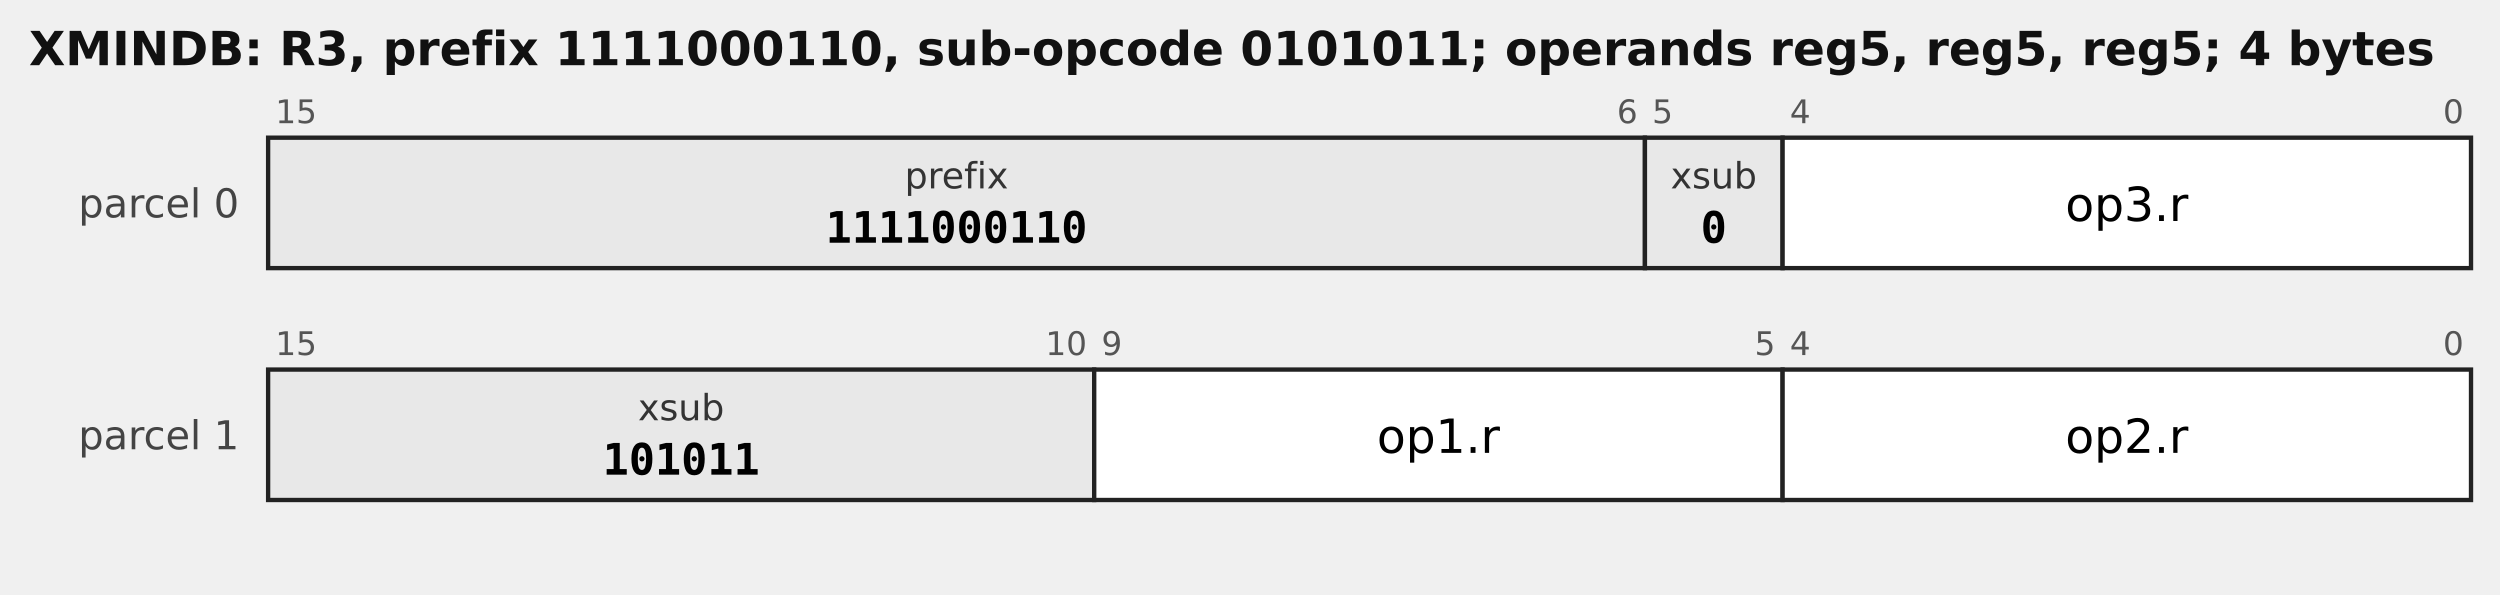
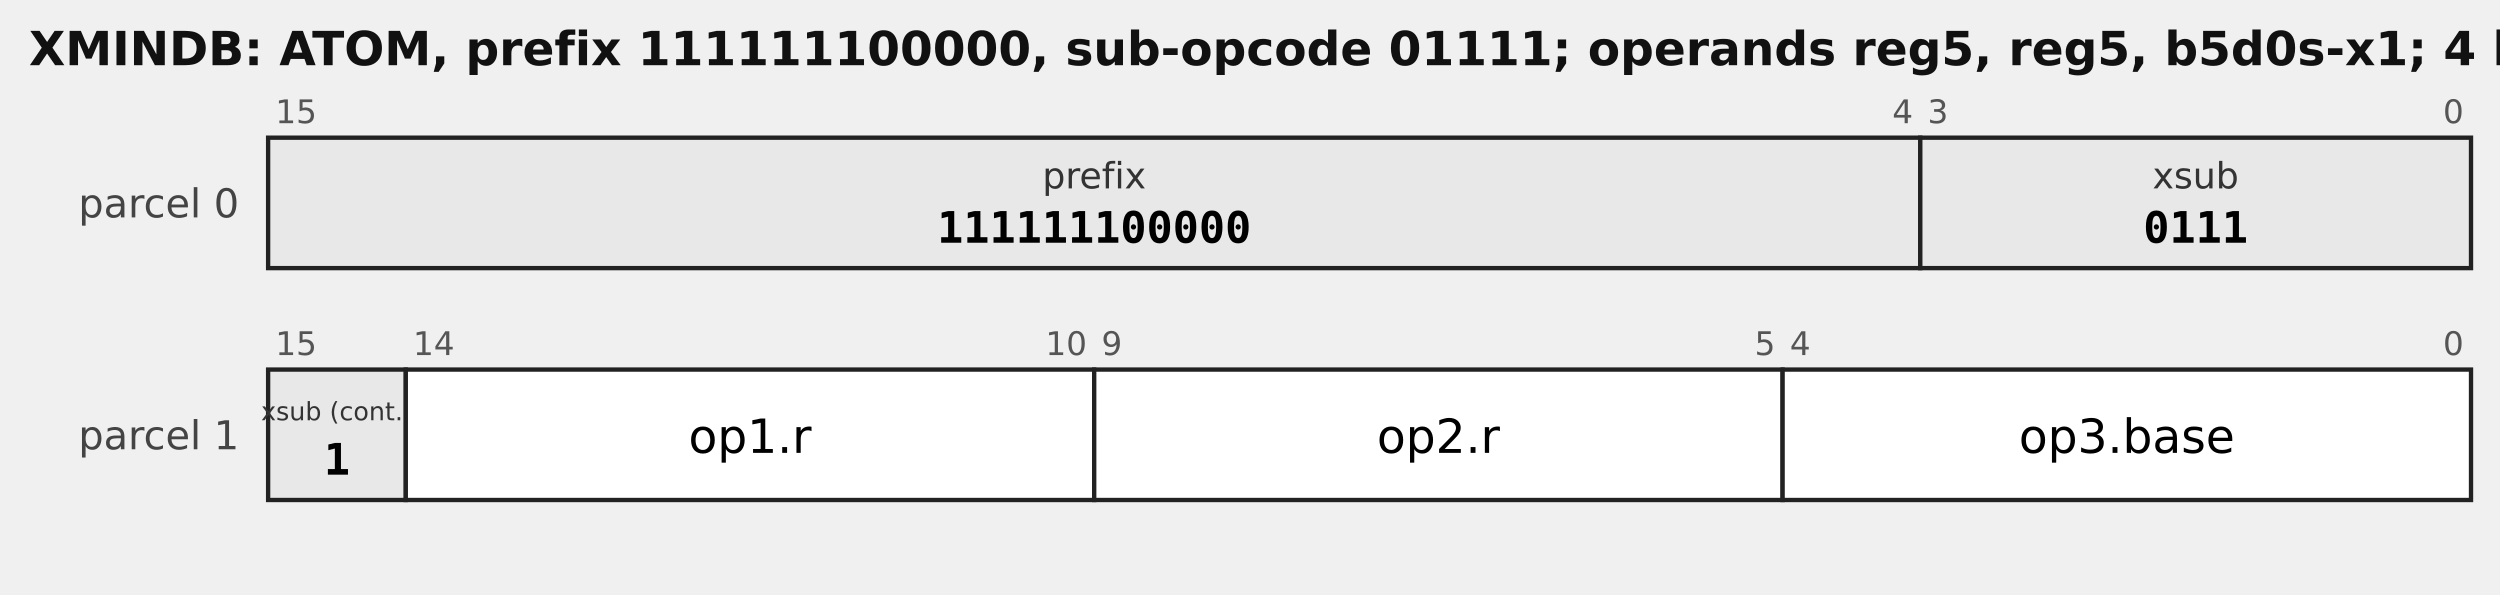
<svg xmlns="http://www.w3.org/2000/svg" width="690" height="164" viewBox="0 0 690 164" font-family="DejaVu Sans, sans-serif">
-   <text x="8" y="18" font-size="13" font-weight="bold" fill="#111">XMINDB: R3, prefix 1111000110, sub-opcode 0101011; operands reg5, reg5, reg5; 4 bytes</text>
+   <text x="8" y="18" font-size="13" font-weight="bold" fill="#111">XMINDB: ATOM, prefix 111111100000, sub-opcode 01111; operands reg5, reg5, b5d0s-x1; 4 bytes</text>
  <text x="66" y="60" font-size="11" text-anchor="end" fill="#444">parcel 0</text>
-   <rect x="74" y="38" width="380" height="36" fill="#e8e8e8" stroke="#222" stroke-width="1.2" />
+   <rect x="74" y="38" width="456" height="36" fill="#e8e8e8" stroke="#222" stroke-width="1.2" />
  <text x="76" y="34" font-size="9" fill="#555" text-anchor="start">15</text>
-   <text x="452" y="34" font-size="9" fill="#555" text-anchor="end">6</text>
-   <text x="264.0" y="52" font-size="10.0" text-anchor="middle" font-family="DejaVu Sans, sans-serif" fill="#333">prefix</text>
-   <text x="264.0" y="67" font-size="12.0" text-anchor="middle" font-family="DejaVu Sans Mono, monospace" font-weight="bold">1111000110</text>
-   <rect x="454" y="38" width="38" height="36" fill="#e8e8e8" stroke="#222" stroke-width="1.2" />
-   <text x="456" y="34" font-size="9" fill="#555" text-anchor="start">5</text>
-   <text x="473.0" y="52" font-size="10.0" text-anchor="middle" font-family="DejaVu Sans, sans-serif" fill="#333">xsub</text>
-   <text x="473.0" y="67" font-size="12.0" text-anchor="middle" font-family="DejaVu Sans Mono, monospace" font-weight="bold">0</text>
-   <rect x="492" y="38" width="190" height="36" fill="#ffffff" stroke="#222" stroke-width="1.2" />
-   <text x="494" y="34" font-size="9" fill="#555" text-anchor="start">4</text>
+   <text x="528" y="34" font-size="9" fill="#555" text-anchor="end">4</text>
+   <text x="302.0" y="52" font-size="10.0" text-anchor="middle" font-family="DejaVu Sans, sans-serif" fill="#333">prefix</text>
+   <text x="302.0" y="67" font-size="12.0" text-anchor="middle" font-family="DejaVu Sans Mono, monospace" font-weight="bold">111111100000</text>
+   <rect x="530" y="38" width="152" height="36" fill="#e8e8e8" stroke="#222" stroke-width="1.2" />
+   <text x="532" y="34" font-size="9" fill="#555" text-anchor="start">3</text>
  <text x="680" y="34" font-size="9" fill="#555" text-anchor="end">0</text>
-   <text x="587.0" y="61" font-size="13.0" text-anchor="middle" font-family="DejaVu Sans, sans-serif">op3.r</text>
+   <text x="606.0" y="52" font-size="10.0" text-anchor="middle" font-family="DejaVu Sans, sans-serif" fill="#333">xsub</text>
+   <text x="606.0" y="67" font-size="12.0" text-anchor="middle" font-family="DejaVu Sans Mono, monospace" font-weight="bold">0111</text>
  <text x="66" y="124" font-size="11" text-anchor="end" fill="#444">parcel 1</text>
-   <rect x="74" y="102" width="228" height="36" fill="#e8e8e8" stroke="#222" stroke-width="1.2" />
+   <rect x="74" y="102" width="38" height="36" fill="#e8e8e8" stroke="#222" stroke-width="1.2" />
  <text x="76" y="98" font-size="9" fill="#555" text-anchor="start">15</text>
+   <text x="93.0" y="116" font-size="7.0" text-anchor="middle" font-family="DejaVu Sans, sans-serif" fill="#333">xsub (cont.)</text>
+   <text x="93.0" y="131" font-size="12.0" text-anchor="middle" font-family="DejaVu Sans Mono, monospace" font-weight="bold">1</text>
+   <rect x="112" y="102" width="190" height="36" fill="#ffffff" stroke="#222" stroke-width="1.2" />
+   <text x="114" y="98" font-size="9" fill="#555" text-anchor="start">14</text>
  <text x="300" y="98" font-size="9" fill="#555" text-anchor="end">10</text>
-   <text x="188.0" y="116" font-size="10.0" text-anchor="middle" font-family="DejaVu Sans, sans-serif" fill="#333">xsub</text>
-   <text x="188.0" y="131" font-size="12.0" text-anchor="middle" font-family="DejaVu Sans Mono, monospace" font-weight="bold">101011</text>
+   <text x="207.0" y="125" font-size="13.0" text-anchor="middle" font-family="DejaVu Sans, sans-serif">op1.r</text>
  <rect x="302" y="102" width="190" height="36" fill="#ffffff" stroke="#222" stroke-width="1.2" />
  <text x="304" y="98" font-size="9" fill="#555" text-anchor="start">9</text>
  <text x="490" y="98" font-size="9" fill="#555" text-anchor="end">5</text>
-   <text x="397.0" y="125" font-size="13.0" text-anchor="middle" font-family="DejaVu Sans, sans-serif">op1.r</text>
+   <text x="397.0" y="125" font-size="13.0" text-anchor="middle" font-family="DejaVu Sans, sans-serif">op2.r</text>
  <rect x="492" y="102" width="190" height="36" fill="#ffffff" stroke="#222" stroke-width="1.2" />
  <text x="494" y="98" font-size="9" fill="#555" text-anchor="start">4</text>
  <text x="680" y="98" font-size="9" fill="#555" text-anchor="end">0</text>
-   <text x="587.0" y="125" font-size="13.0" text-anchor="middle" font-family="DejaVu Sans, sans-serif">op2.r</text>
+   <text x="587.0" y="125" font-size="13.0" text-anchor="middle" font-family="DejaVu Sans, sans-serif">op3.base</text>
</svg>
